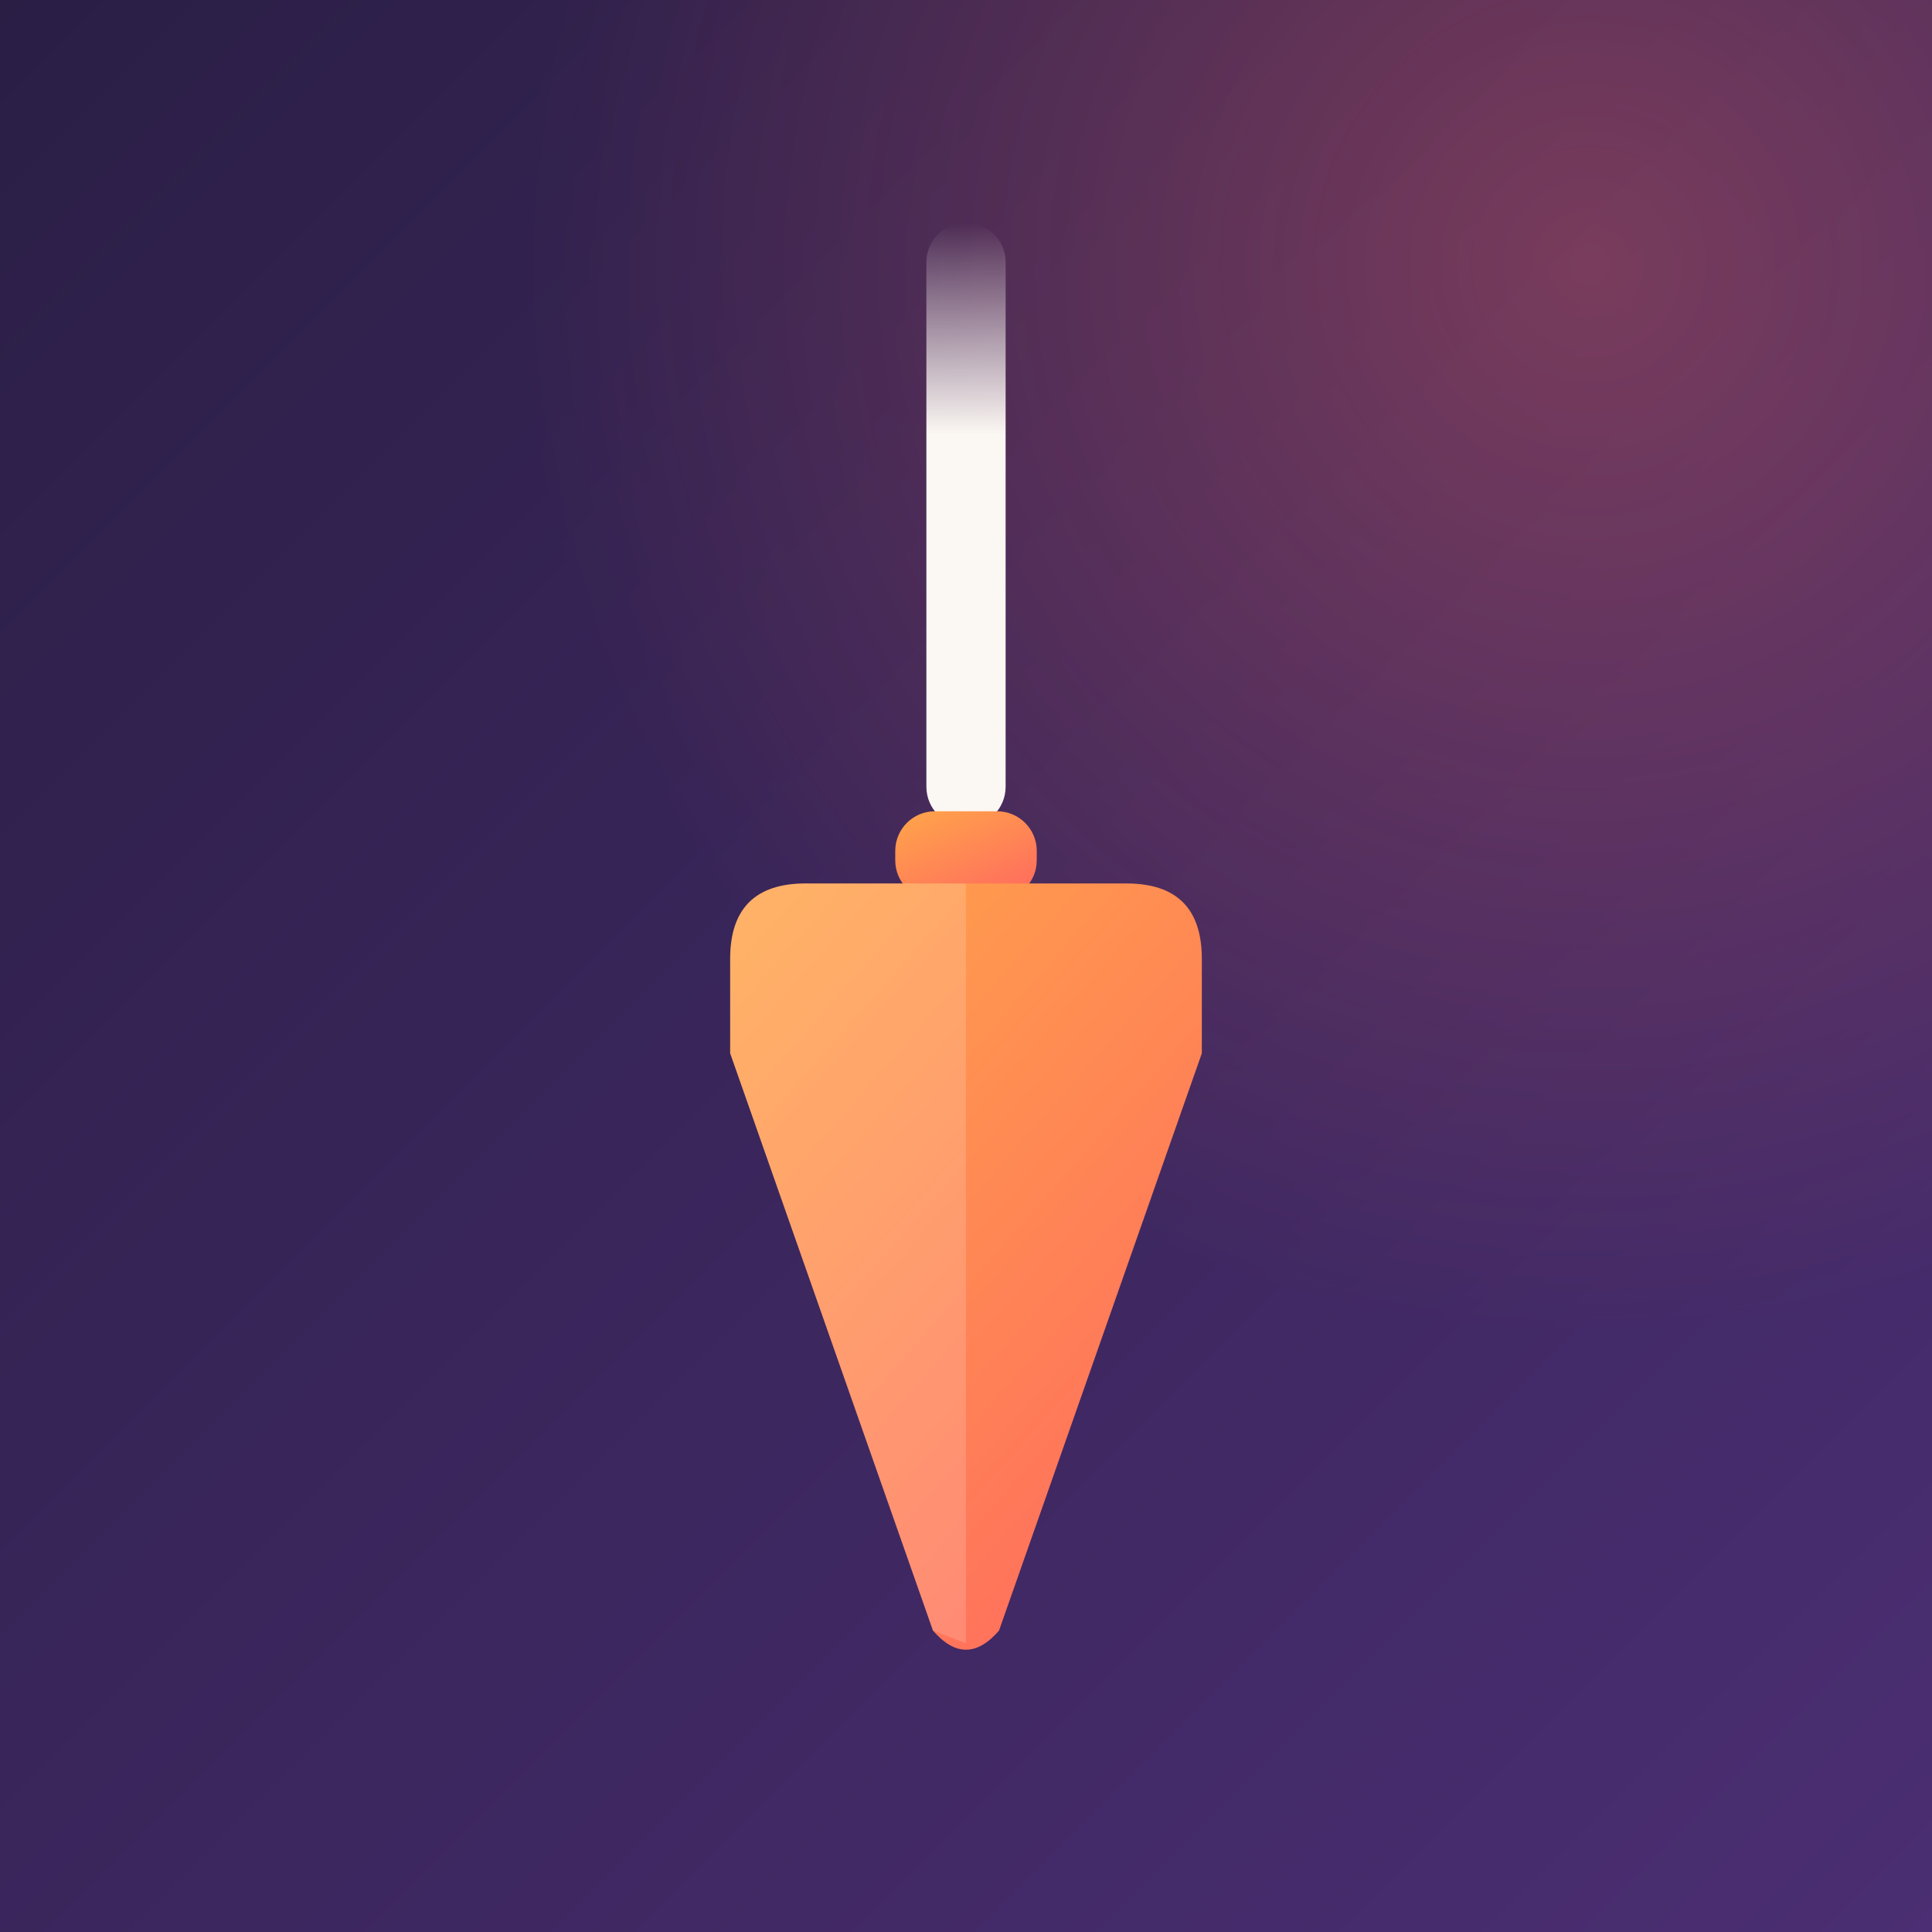
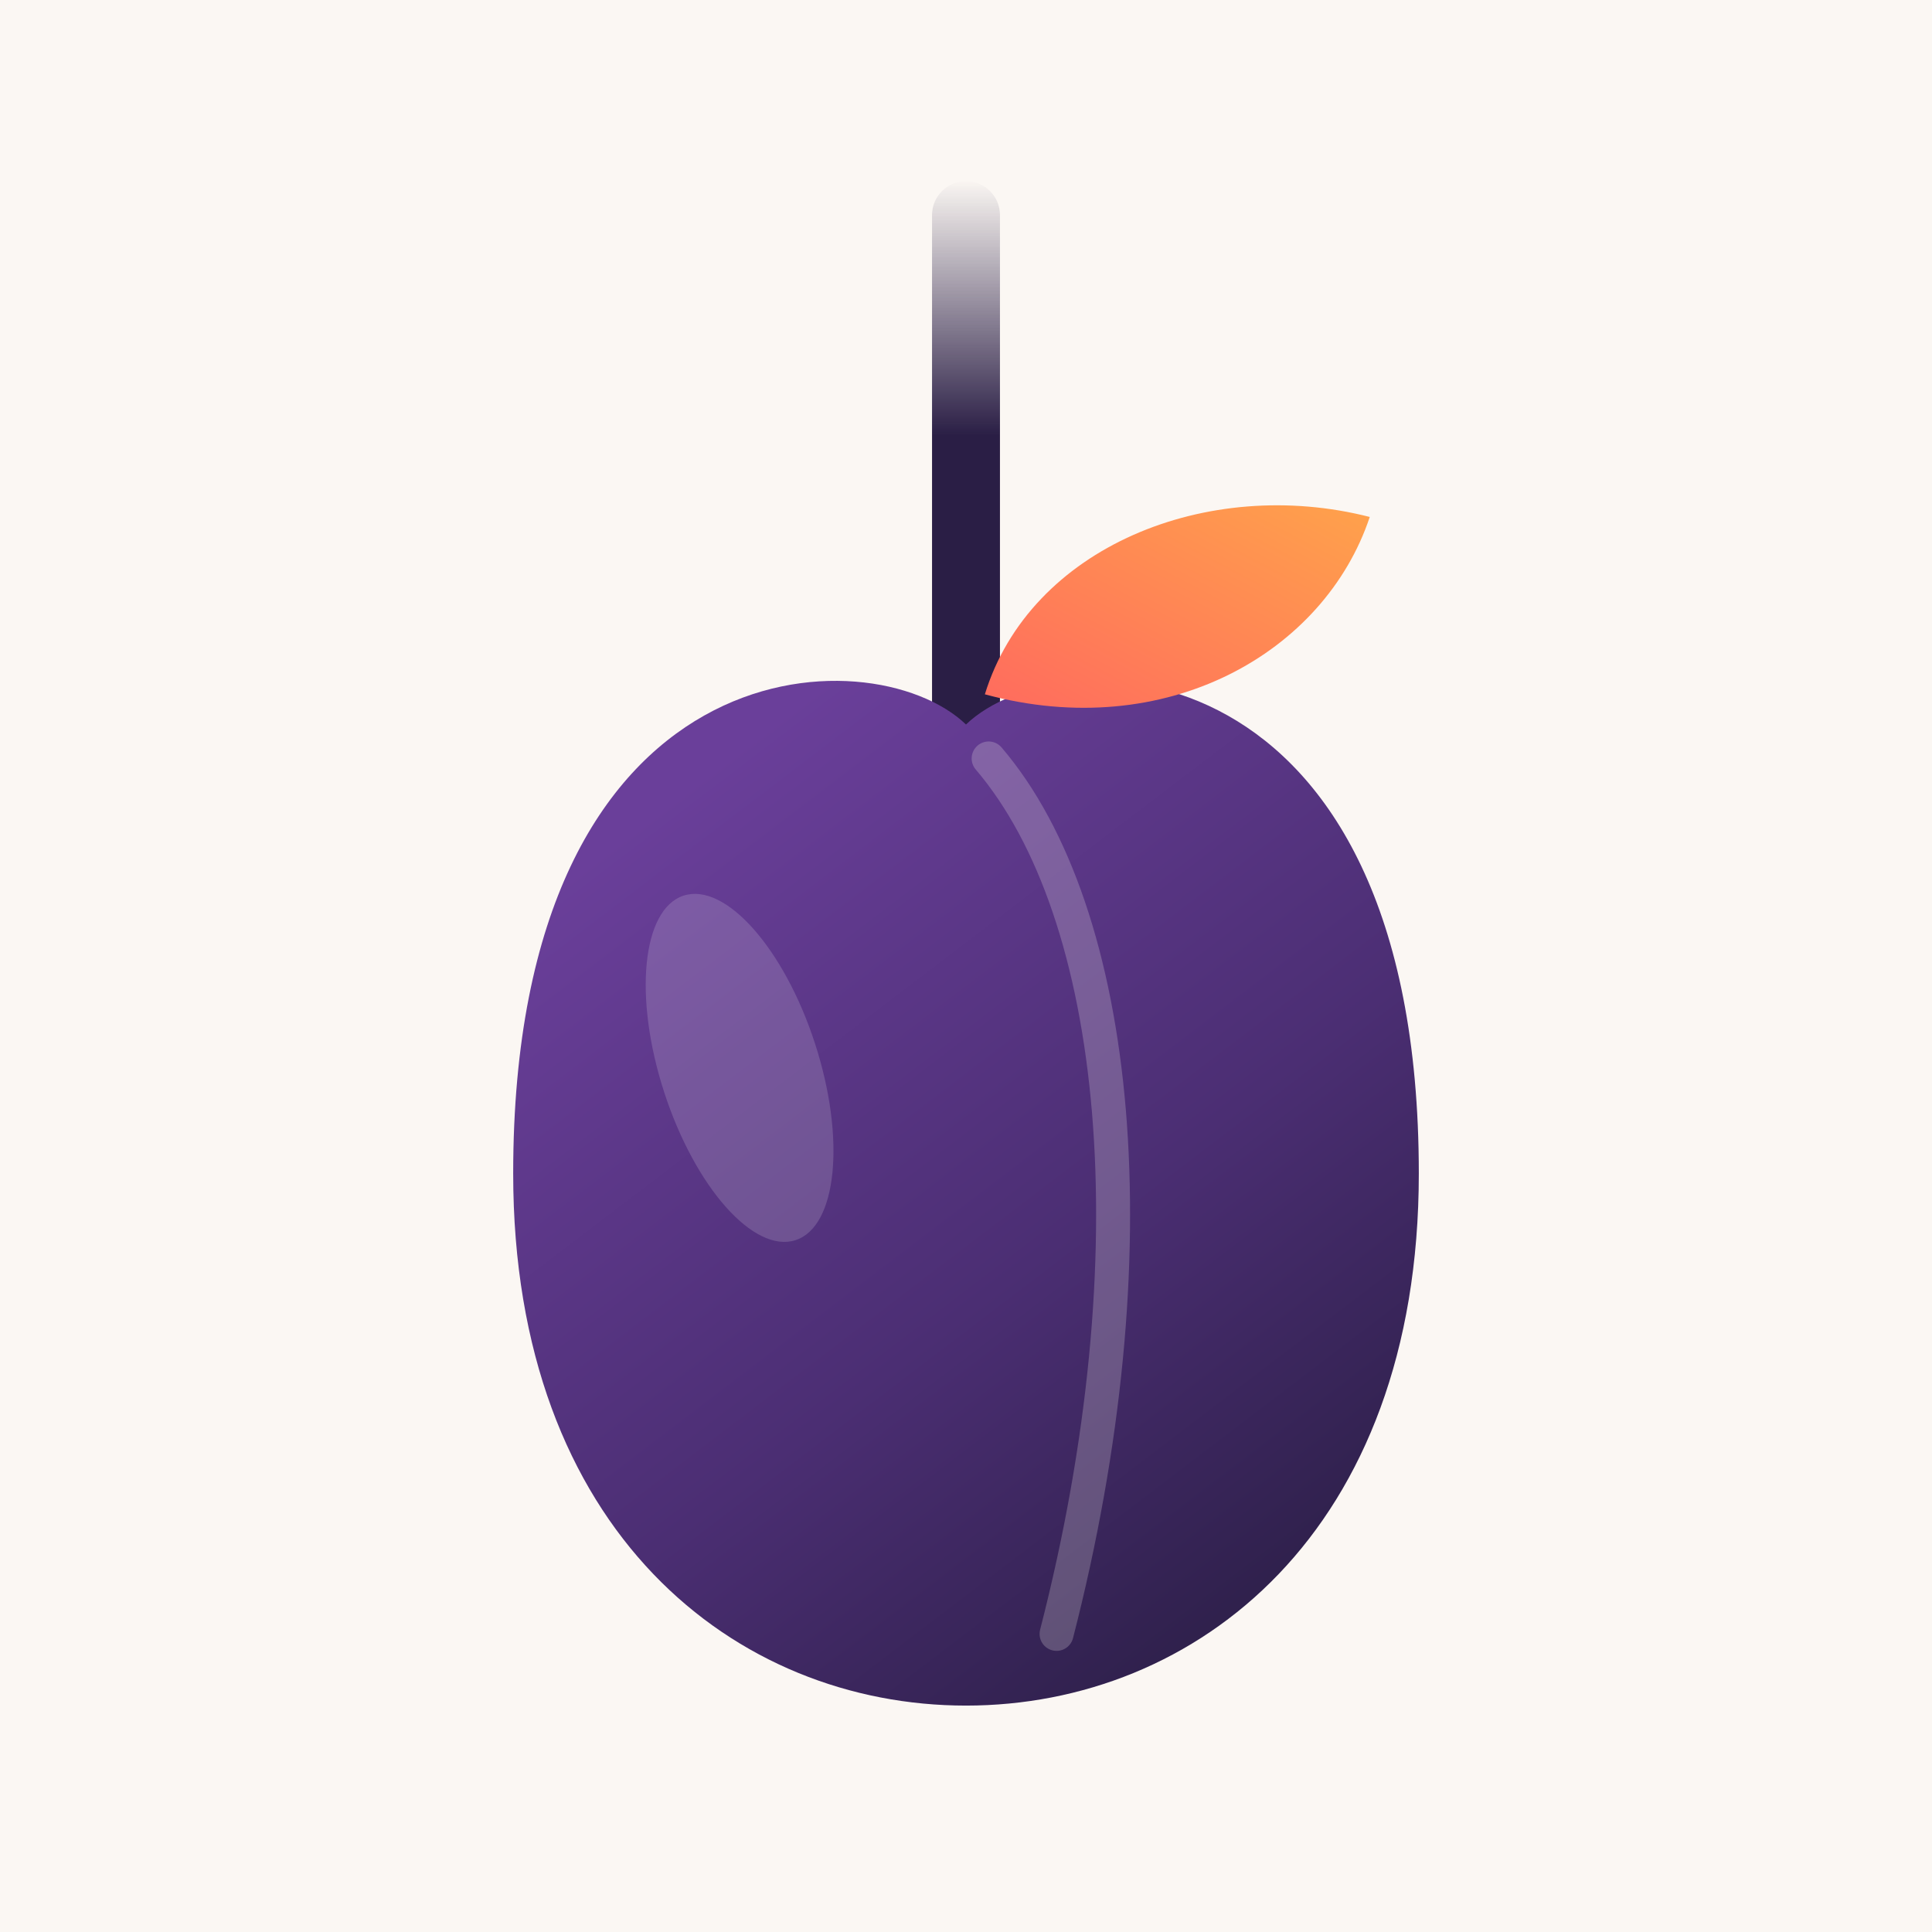
- <svg xmlns="http://www.w3.org/2000/svg" viewBox="0 0 1024 1024" width="1024" height="1024">
+ <svg xmlns="http://www.w3.org/2000/svg" width="1024" height="1024" viewBox="0 0 1024 1024">
  <defs>
-     <linearGradient id="bga" x1="0" y1="0" x2="1" y2="1">
-       <stop offset="0" stop-color="#2A1E45" />
-       <stop offset="1" stop-color="#4B2E73" />
+     <linearGradient id="linea" x1="0" y1="0" x2="0" y2="1">
+       <stop offset="0" stop-color="#2A1E45" stop-opacity="0" />
+       <stop offset="0.45" stop-color="#2A1E45" />
    </linearGradient>
-     <radialGradient id="glowa" cx="0.82" cy="0.14" r="0.55">
-       <stop offset="0" stop-color="#FF6B5E" stop-opacity="0.32" />
-       <stop offset="1" stop-color="#FF6B5E" stop-opacity="0" />
-     </radialGradient>
-     <linearGradient id="boba" x1="0.15" y1="0" x2="0.85" y2="1">
-       <stop offset="0" stop-color="#FFA24B" />
-       <stop offset="1" stop-color="#FF6B5E" />
+     <linearGradient id="fruita" x1="0.2" y1="0.1" x2="0.8" y2="1">
+       <stop offset="0" stop-color="#6A3F9A" />
+       <stop offset="0.55" stop-color="#4B2E73" />
+       <stop offset="1" stop-color="#2A1E45" />
    </linearGradient>
-     <linearGradient id="linea" x1="0" y1="0" x2="0" y2="1">
-       <stop offset="0" stop-color="#FBF7F3" stop-opacity="0" />
-       <stop offset="0.35" stop-color="#FBF7F3" />
+     <linearGradient id="leafa" x1="0" y1="1" x2="1" y2="0">
+       <stop offset="0" stop-color="#FF6B5E" />
+       <stop offset="1" stop-color="#FFA24B" />
    </linearGradient>
  </defs>
-   <defs />
-   <g>
-     <rect width="1024" height="1024" fill="url(#bga)" />
-     <rect width="1024" height="1024" fill="url(#glowa)" />
-     <rect x="491.0" y="118" width="42" height="320" rx="21.0" fill="url(#linea)" />
-     <rect x="474.5" y="430" width="75.0" height="47.0" rx="21" fill="url(#boba)" />
-     <path d="M427.0 468.25 H597.0 Q637.0 468.25 637.0 508.25 V558.25 L529.5 864.25 Q512 884.5 494.5 864.25 L387.0 558.25 V508.25 Q387.0 468.25 427.0 468.25 Z" fill="url(#boba)" />
-     <path d="M427.0 468.25 H512 V871.0 L494.5 864.25 L387.0 558.25 V508.25 Q387.0 468.25 427.0 468.25 Z" fill="#FFFFFF" opacity="0.16" />
-   </g>
+   <rect width="1024" height="1024" rx="0" fill="#FBF7F3" />
+   <rect x="494" y="96" width="36" height="300" rx="18" fill="url(#linea)" />
+   <path d="M512 384 C562 336 752 340 752 622 C752 812 634 904 512 904 C390 904 272 812 272 622 C272 340 462 336 512 384 Z" fill="url(#fruita)" />
+   <path d="M524 402 C594 484 612 664 560 866" fill="none" stroke="#FBF7F3" stroke-opacity="0.22" stroke-width="18" stroke-linecap="round" />
+   <ellipse cx="392" cy="566" rx="42" ry="96" transform="rotate(-18 392 566)" fill="#FFFFFF" opacity="0.16" />
+   <path d="M522 368 C546 290 640 252 726 274 C702 346 618 394 522 368 Z" fill="url(#leafa)" />
</svg>
